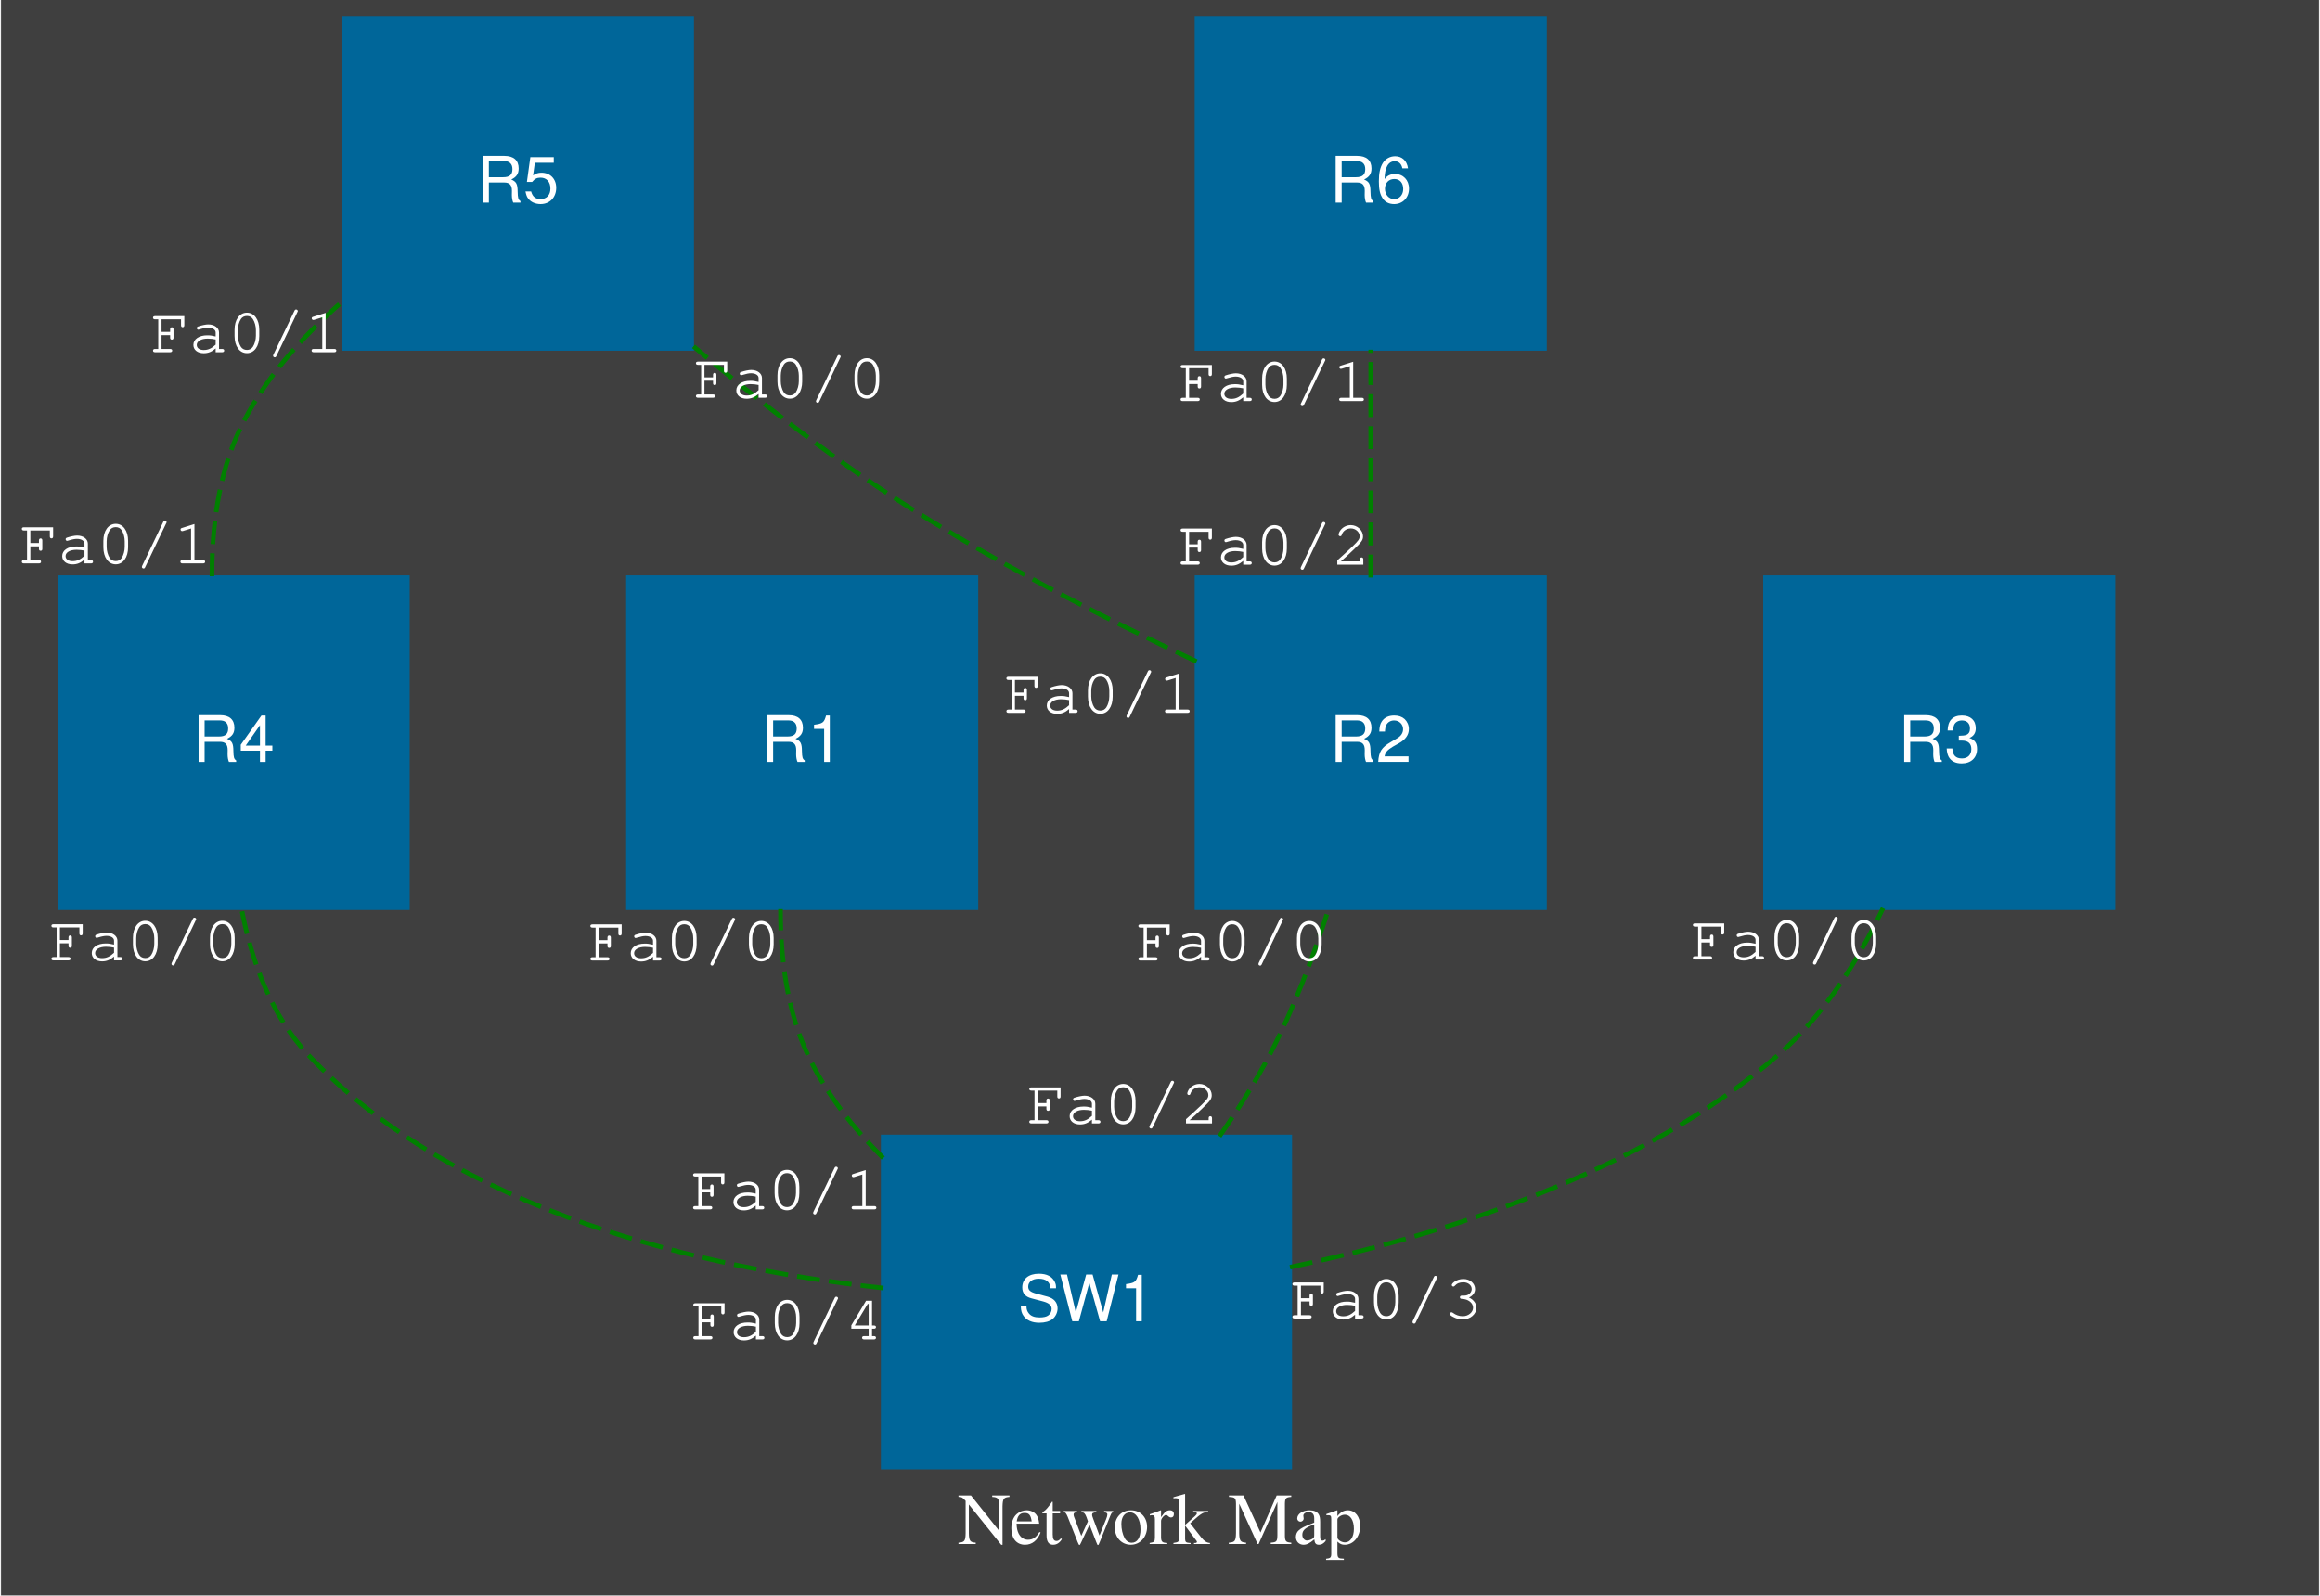
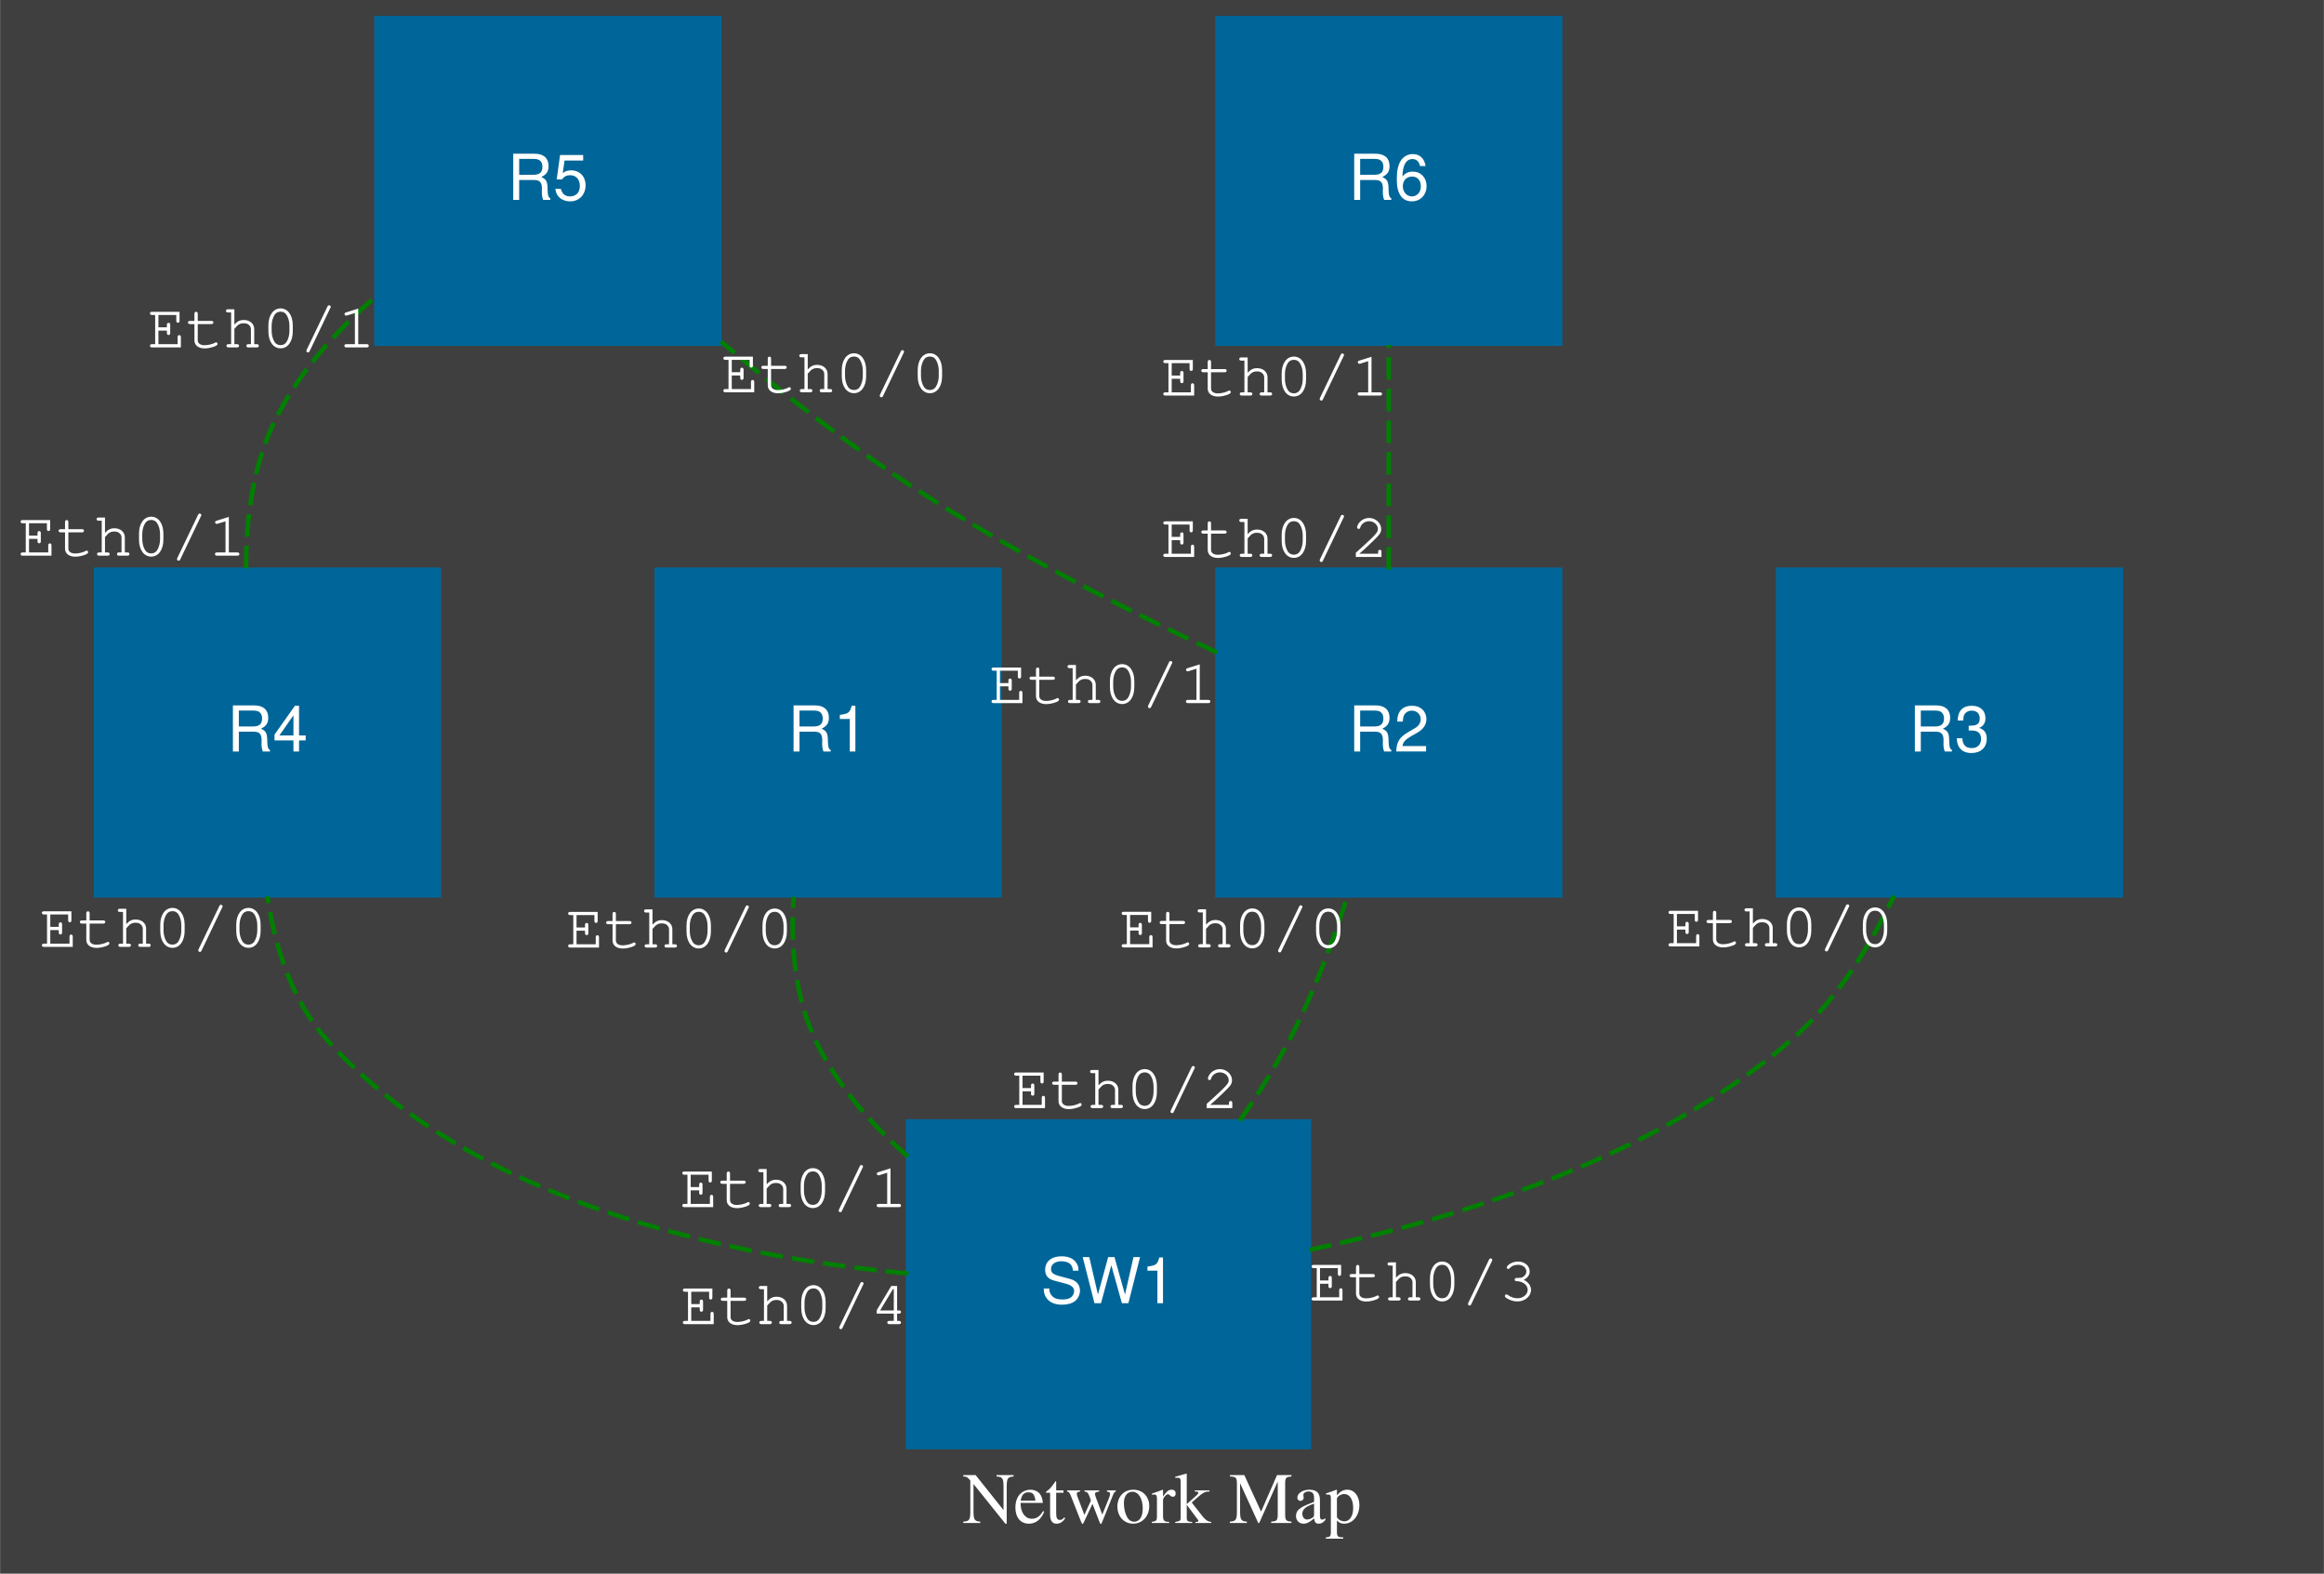
- <svg xmlns="http://www.w3.org/2000/svg" width="506pt" height="348pt" viewBox="0.00 0.00 505.55 348.00">
+ <svg xmlns="http://www.w3.org/2000/svg" width="514pt" height="348pt" viewBox="0.00 0.00 513.95 348.00">
  <g id="graph0" class="graph" transform="scale(1 1) rotate(0) translate(4 344)">
-     <polygon fill="#3f3f3f" stroke="none" points="-4,4 -4,-344 501.551,-344 501.551,4 -4,4" />
-     <text text-anchor="middle" x="248.776" y="-7.2" font-family="Times,serif" font-size="16.00" fill="white">Network Map</text>
+     <polygon fill="#3f3f3f" stroke="none" points="-4,4 -4,-344 509.953,-344 509.953,4 -4,4" />
+     <text text-anchor="middle" x="252.976" y="-7.2" font-family="Times,serif" font-size="16.00" fill="white">Network Map</text>
    <g id="node1" class="node">
-       <polygon fill="#006699" stroke="#006699" points="84.631,-218 8.838,-218 8.838,-146 84.631,-146 84.631,-218" />
-       <text text-anchor="middle" x="46.735" y="-177.8" font-family="Helvetica,sans-Serif" font-size="14.00" fill="white">R4</text>
+       <polygon fill="#006699" stroke="#006699" points="93.033,-218 17.24,-218 17.24,-146 93.033,-146 93.033,-218" />
+       <text text-anchor="middle" x="55.136" y="-177.8" font-family="Helvetica,sans-Serif" font-size="14.00" fill="white">R4</text>
    </g>
    <g id="node2" class="node">
-       <polygon fill="#006699" stroke="#006699" points="146.631,-340 70.838,-340 70.838,-268 146.631,-268 146.631,-340" />
-       <text text-anchor="middle" x="108.735" y="-299.8" font-family="Helvetica,sans-Serif" font-size="14.00" fill="white">R5</text>
+       <polygon fill="#006699" stroke="#006699" points="155.033,-340 79.24,-340 79.24,-268 155.033,-268 155.033,-340" />
+       <text text-anchor="middle" x="117.136" y="-299.8" font-family="Helvetica,sans-Serif" font-size="14.00" fill="white">R5</text>
+     </g>
+     <g id="edge2" class="edge">
+       <path fill="none" stroke="green" stroke-dasharray="5,2" d="M50.408,-218.314C50.378,-228.915 51.802,-240.297 56.32,-250 61.404,-260.919 69.936,-270.483 79.025,-278.37" />
+       <text text-anchor="middle" x="107.544" y="-238.8" font-family="Courier,monospace" font-size="14.00" fill="white">            </text>
+       <text text-anchor="middle" x="53.821" y="-267.17" font-family="Courier,monospace" font-size="14.00" fill="white">Eth0/1</text>
+       <text text-anchor="middle" x="25.204" y="-221.114" font-family="Courier,monospace" font-size="14.00" fill="white">Eth0/1</text>
+     </g>
+     <g id="node3" class="node">
+       <polygon fill="#006699" stroke="#006699" points="341.033,-340 265.24,-340 265.24,-268 341.033,-268 341.033,-340" />
+       <text text-anchor="middle" x="303.136" y="-299.8" font-family="Helvetica,sans-Serif" font-size="14.00" fill="white">R6</text>
+     </g>
+     <g id="node4" class="node">
+       <polygon fill="#006699" stroke="#006699" points="217.033,-218 141.24,-218 141.24,-146 217.033,-146 217.033,-218" />
+       <text text-anchor="middle" x="179.136" y="-177.8" font-family="Helvetica,sans-Serif" font-size="14.00" fill="white">R1</text>
+     </g>
+     <g id="node5" class="node">
+       <polygon fill="#006699" stroke="#006699" points="341.033,-218 265.24,-218 265.24,-146 341.033,-146 341.033,-218" />
+       <text text-anchor="middle" x="303.136" y="-177.8" font-family="Helvetica,sans-Serif" font-size="14.00" fill="white">R2</text>
    </g>
    <g id="edge6" class="edge">
-       <path fill="none" stroke="green" stroke-dasharray="5,2" d="M42.007,-218.314C41.977,-228.915 43.4,-240.297 47.919,-250 53.003,-260.919 61.535,-270.483 70.624,-278.37" />
-       <text text-anchor="middle" x="99.143" y="-238.8" font-family="Courier,monospace" font-size="14.00" fill="white">            </text>
-       <text text-anchor="middle" x="49.62" y="-267.17" font-family="Courier,monospace" font-size="14.00" fill="white">Fa0/1</text>
-       <text text-anchor="middle" x="21.003" y="-221.114" font-family="Courier,monospace" font-size="14.00" fill="white">Fa0/1</text>
+       <path fill="none" stroke="green" stroke-dasharray="5,2" d="M265.152,-199.705C244.736,-209.296 219.483,-222.163 198.32,-236 183.636,-245.6 168.549,-257.422 155.426,-268.45" />
+       <text text-anchor="middle" x="249.544" y="-238.8" font-family="Courier,monospace" font-size="14.00" fill="white">            </text>
+       <text text-anchor="middle" x="180.63" y="-257.25" font-family="Courier,monospace" font-size="14.00" fill="white">Eth0/0</text>
+       <text text-anchor="middle" x="239.948" y="-188.505" font-family="Courier,monospace" font-size="14.00" fill="white">Eth0/1</text>
    </g>
-     <g id="node3" class="node">
-       <polygon fill="#006699" stroke="#006699" points="332.631,-340 256.838,-340 256.838,-268 332.631,-268 332.631,-340" />
-       <text text-anchor="middle" x="294.735" y="-299.8" font-family="Helvetica,sans-Serif" font-size="14.00" fill="white">R6</text>
+     <g id="edge7" class="edge">
+       <path fill="none" stroke="green" stroke-dasharray="5,2" d="M303.136,-218.032C303.136,-233.666 303.136,-252.053 303.136,-267.717" />
+       <text text-anchor="middle" x="353.544" y="-238.8" font-family="Courier,monospace" font-size="14.00" fill="white">            </text>
+       <text text-anchor="middle" x="277.932" y="-256.517" font-family="Courier,monospace" font-size="14.00" fill="white">Eth0/1</text>
+       <text text-anchor="middle" x="277.932" y="-220.832" font-family="Courier,monospace" font-size="14.00" fill="white">Eth0/2</text>
    </g>
-     <g id="node4" class="node">
-       <polygon fill="#006699" stroke="#006699" points="208.631,-218 132.838,-218 132.838,-146 208.631,-146 208.631,-218" />
-       <text text-anchor="middle" x="170.735" y="-177.8" font-family="Helvetica,sans-Serif" font-size="14.00" fill="white">R1</text>
+     <g id="node6" class="node">
+       <polygon fill="#006699" stroke="#006699" points="465.033,-218 389.24,-218 389.24,-146 465.033,-146 465.033,-218" />
+       <text text-anchor="middle" x="427.136" y="-177.8" font-family="Helvetica,sans-Serif" font-size="14.00" fill="white">R3</text>
    </g>
-     <g id="node5" class="node">
-       <polygon fill="#006699" stroke="#006699" points="332.631,-218 256.838,-218 256.838,-146 332.631,-146 332.631,-218" />
-       <text text-anchor="middle" x="294.735" y="-177.8" font-family="Helvetica,sans-Serif" font-size="14.00" fill="white">R2</text>
+     <g id="node7" class="node">
+       <polygon fill="#006699" stroke="#006699" points="285.475,-96 196.798,-96 196.798,-24 285.475,-24 285.475,-96" />
+       <text text-anchor="middle" x="241.136" y="-55.8" font-family="Helvetica,sans-Serif" font-size="14.00" fill="white">SW1</text>
    </g>
-     <g id="edge2" class="edge">
-       <path fill="none" stroke="green" stroke-dasharray="5,2" d="M256.751,-199.705C236.335,-209.296 211.082,-222.163 189.918,-236 175.235,-245.6 160.148,-257.422 147.024,-268.45" />
-       <text text-anchor="middle" x="241.143" y="-238.8" font-family="Courier,monospace" font-size="14.00" fill="white">            </text>
-       <text text-anchor="middle" x="168.028" y="-257.25" font-family="Courier,monospace" font-size="14.00" fill="white">Fa0/0</text>
-       <text text-anchor="middle" x="235.747" y="-188.505" font-family="Courier,monospace" font-size="14.00" fill="white">Fa0/1</text>
+     <g id="edge1" class="edge">
+       <path fill="none" stroke="green" stroke-dasharray="5,2" d="M196.873,-62.37C157.376,-66.066 100.894,-77.875 68.32,-114 60.54,-122.628 56.784,-134.469 55.112,-145.798" />
+       <text text-anchor="middle" x="119.544" y="-116.8" font-family="Courier,monospace" font-size="14.00" fill="white">            </text>
+       <text text-anchor="middle" x="29.908" y="-134.598" font-family="Courier,monospace" font-size="14.00" fill="white">Eth0/0</text>
+       <text text-anchor="middle" x="171.669" y="-51.17" font-family="Courier,monospace" font-size="14.00" fill="white">Eth0/4</text>
+     </g>
+     <g id="edge5" class="edge">
+       <path fill="none" stroke="green" stroke-dasharray="5,2" d="M196.753,-88.245C188.487,-95.521 180.99,-104.149 176.32,-114 171.732,-123.678 170.805,-135.054 171.501,-145.656" />
+       <text text-anchor="middle" x="227.544" y="-116.8" font-family="Courier,monospace" font-size="14.00" fill="white">            </text>
+       <text text-anchor="middle" x="146.297" y="-134.456" font-family="Courier,monospace" font-size="14.00" fill="white">Eth0/0</text>
+       <text text-anchor="middle" x="171.549" y="-77.045" font-family="Courier,monospace" font-size="14.00" fill="white">Eth0/1</text>
+     </g>
+     <g id="edge4" class="edge">
+       <path fill="none" stroke="green" stroke-dasharray="5,2" d="M270.142,-96.145C274.16,-101.909 277.984,-107.973 281.136,-114 286.3,-123.872 290.572,-135.192 293.934,-145.683" />
+       <text text-anchor="middle" x="337.544" y="-116.8" font-family="Courier,monospace" font-size="14.00" fill="white">            </text>
+       <text text-anchor="middle" x="268.73" y="-134.483" font-family="Courier,monospace" font-size="14.00" fill="white">Eth0/0</text>
+       <text text-anchor="middle" x="244.938" y="-98.945" font-family="Courier,monospace" font-size="14.00" fill="white">Eth0/2</text>
    </g>
    <g id="edge3" class="edge">
-       <path fill="none" stroke="green" stroke-dasharray="5,2" d="M294.735,-218.032C294.735,-233.666 294.735,-252.053 294.735,-267.717" />
-       <text text-anchor="middle" x="345.143" y="-238.8" font-family="Courier,monospace" font-size="14.00" fill="white">            </text>
-       <text text-anchor="middle" x="273.731" y="-256.517" font-family="Courier,monospace" font-size="14.00" fill="white">Fa0/1</text>
-       <text text-anchor="middle" x="273.731" y="-220.832" font-family="Courier,monospace" font-size="14.00" fill="white">Fa0/2</text>
-     </g>
-     <g id="node6" class="node">
-       <polygon fill="#006699" stroke="#006699" points="456.631,-218 380.838,-218 380.838,-146 456.631,-146 456.631,-218" />
-       <text text-anchor="middle" x="418.735" y="-177.8" font-family="Helvetica,sans-Serif" font-size="14.00" fill="white">R3</text>
-     </g>
-     <g id="node7" class="node">
-       <polygon fill="#006699" stroke="#006699" points="277.073,-96 188.396,-96 188.396,-24 277.073,-24 277.073,-96" />
-       <text text-anchor="middle" x="232.735" y="-55.8" font-family="Helvetica,sans-Serif" font-size="14.00" fill="white">SW1</text>
-     </g>
-     <g id="edge4" class="edge">
-       <path fill="none" stroke="green" stroke-dasharray="5,2" d="M188.449,-63.044C149.923,-67.236 95.325,-79.398 62.919,-114 54.902,-122.559 50.652,-134.384 48.459,-145.72" />
-       <text text-anchor="middle" x="114.143" y="-116.8" font-family="Courier,monospace" font-size="14.00" fill="white">            </text>
-       <text text-anchor="middle" x="27.455" y="-134.52" font-family="Courier,monospace" font-size="14.00" fill="white">Fa0/0</text>
-       <text text-anchor="middle" x="167.446" y="-51.844" font-family="Courier,monospace" font-size="14.00" fill="white">Fa0/4</text>
-     </g>
-     <g id="edge1" class="edge">
-       <path fill="none" stroke="green" stroke-dasharray="5,2" d="M188.409,-91.401C181.753,-98.039 175.821,-105.621 171.918,-114 167.4,-123.703 165.977,-135.085 166.007,-145.686" />
-       <text text-anchor="middle" x="223.143" y="-116.8" font-family="Courier,monospace" font-size="14.00" fill="white">            </text>
-       <text text-anchor="middle" x="145.003" y="-134.486" font-family="Courier,monospace" font-size="14.00" fill="white">Fa0/0</text>
-       <text text-anchor="middle" x="167.406" y="-80.201" font-family="Courier,monospace" font-size="14.00" fill="white">Fa0/1</text>
-     </g>
-     <g id="edge5" class="edge">
-       <path fill="none" stroke="green" stroke-dasharray="5,2" d="M261.74,-96.145C265.759,-101.909 269.583,-107.973 272.735,-114 277.898,-123.872 282.171,-135.192 285.533,-145.683" />
-       <text text-anchor="middle" x="329.143" y="-116.8" font-family="Courier,monospace" font-size="14.00" fill="white">            </text>
-       <text text-anchor="middle" x="264.53" y="-134.483" font-family="Courier,monospace" font-size="14.00" fill="white">Fa0/0</text>
-       <text text-anchor="middle" x="240.737" y="-98.945" font-family="Courier,monospace" font-size="14.00" fill="white">Fa0/2</text>
-     </g>
-     <g id="edge7" class="edge">
-       <path fill="none" stroke="green" stroke-dasharray="5,2" d="M277.124,-67.593C309.795,-74.413 353.59,-87.907 383.735,-114 393.558,-122.503 401.018,-134.449 406.473,-145.904" />
-       <text text-anchor="middle" x="447.143" y="-116.8" font-family="Courier,monospace" font-size="14.00" fill="white">            </text>
-       <text text-anchor="middle" x="385.47" y="-134.704" font-family="Courier,monospace" font-size="14.00" fill="white">Fa0/0</text>
-       <text text-anchor="middle" x="298.127" y="-56.393" font-family="Courier,monospace" font-size="14.00" fill="white">Fa0/3</text>
+       <path fill="none" stroke="green" stroke-dasharray="5,2" d="M285.525,-67.593C318.196,-74.413 361.992,-87.907 392.136,-114 401.96,-122.503 409.419,-134.449 414.875,-145.904" />
+       <text text-anchor="middle" x="455.544" y="-116.8" font-family="Courier,monospace" font-size="14.00" fill="white">            </text>
+       <text text-anchor="middle" x="389.671" y="-134.704" font-family="Courier,monospace" font-size="14.00" fill="white">Eth0/0</text>
+       <text text-anchor="middle" x="310.729" y="-56.393" font-family="Courier,monospace" font-size="14.00" fill="white">Eth0/3</text>
    </g>
  </g>
</svg>
